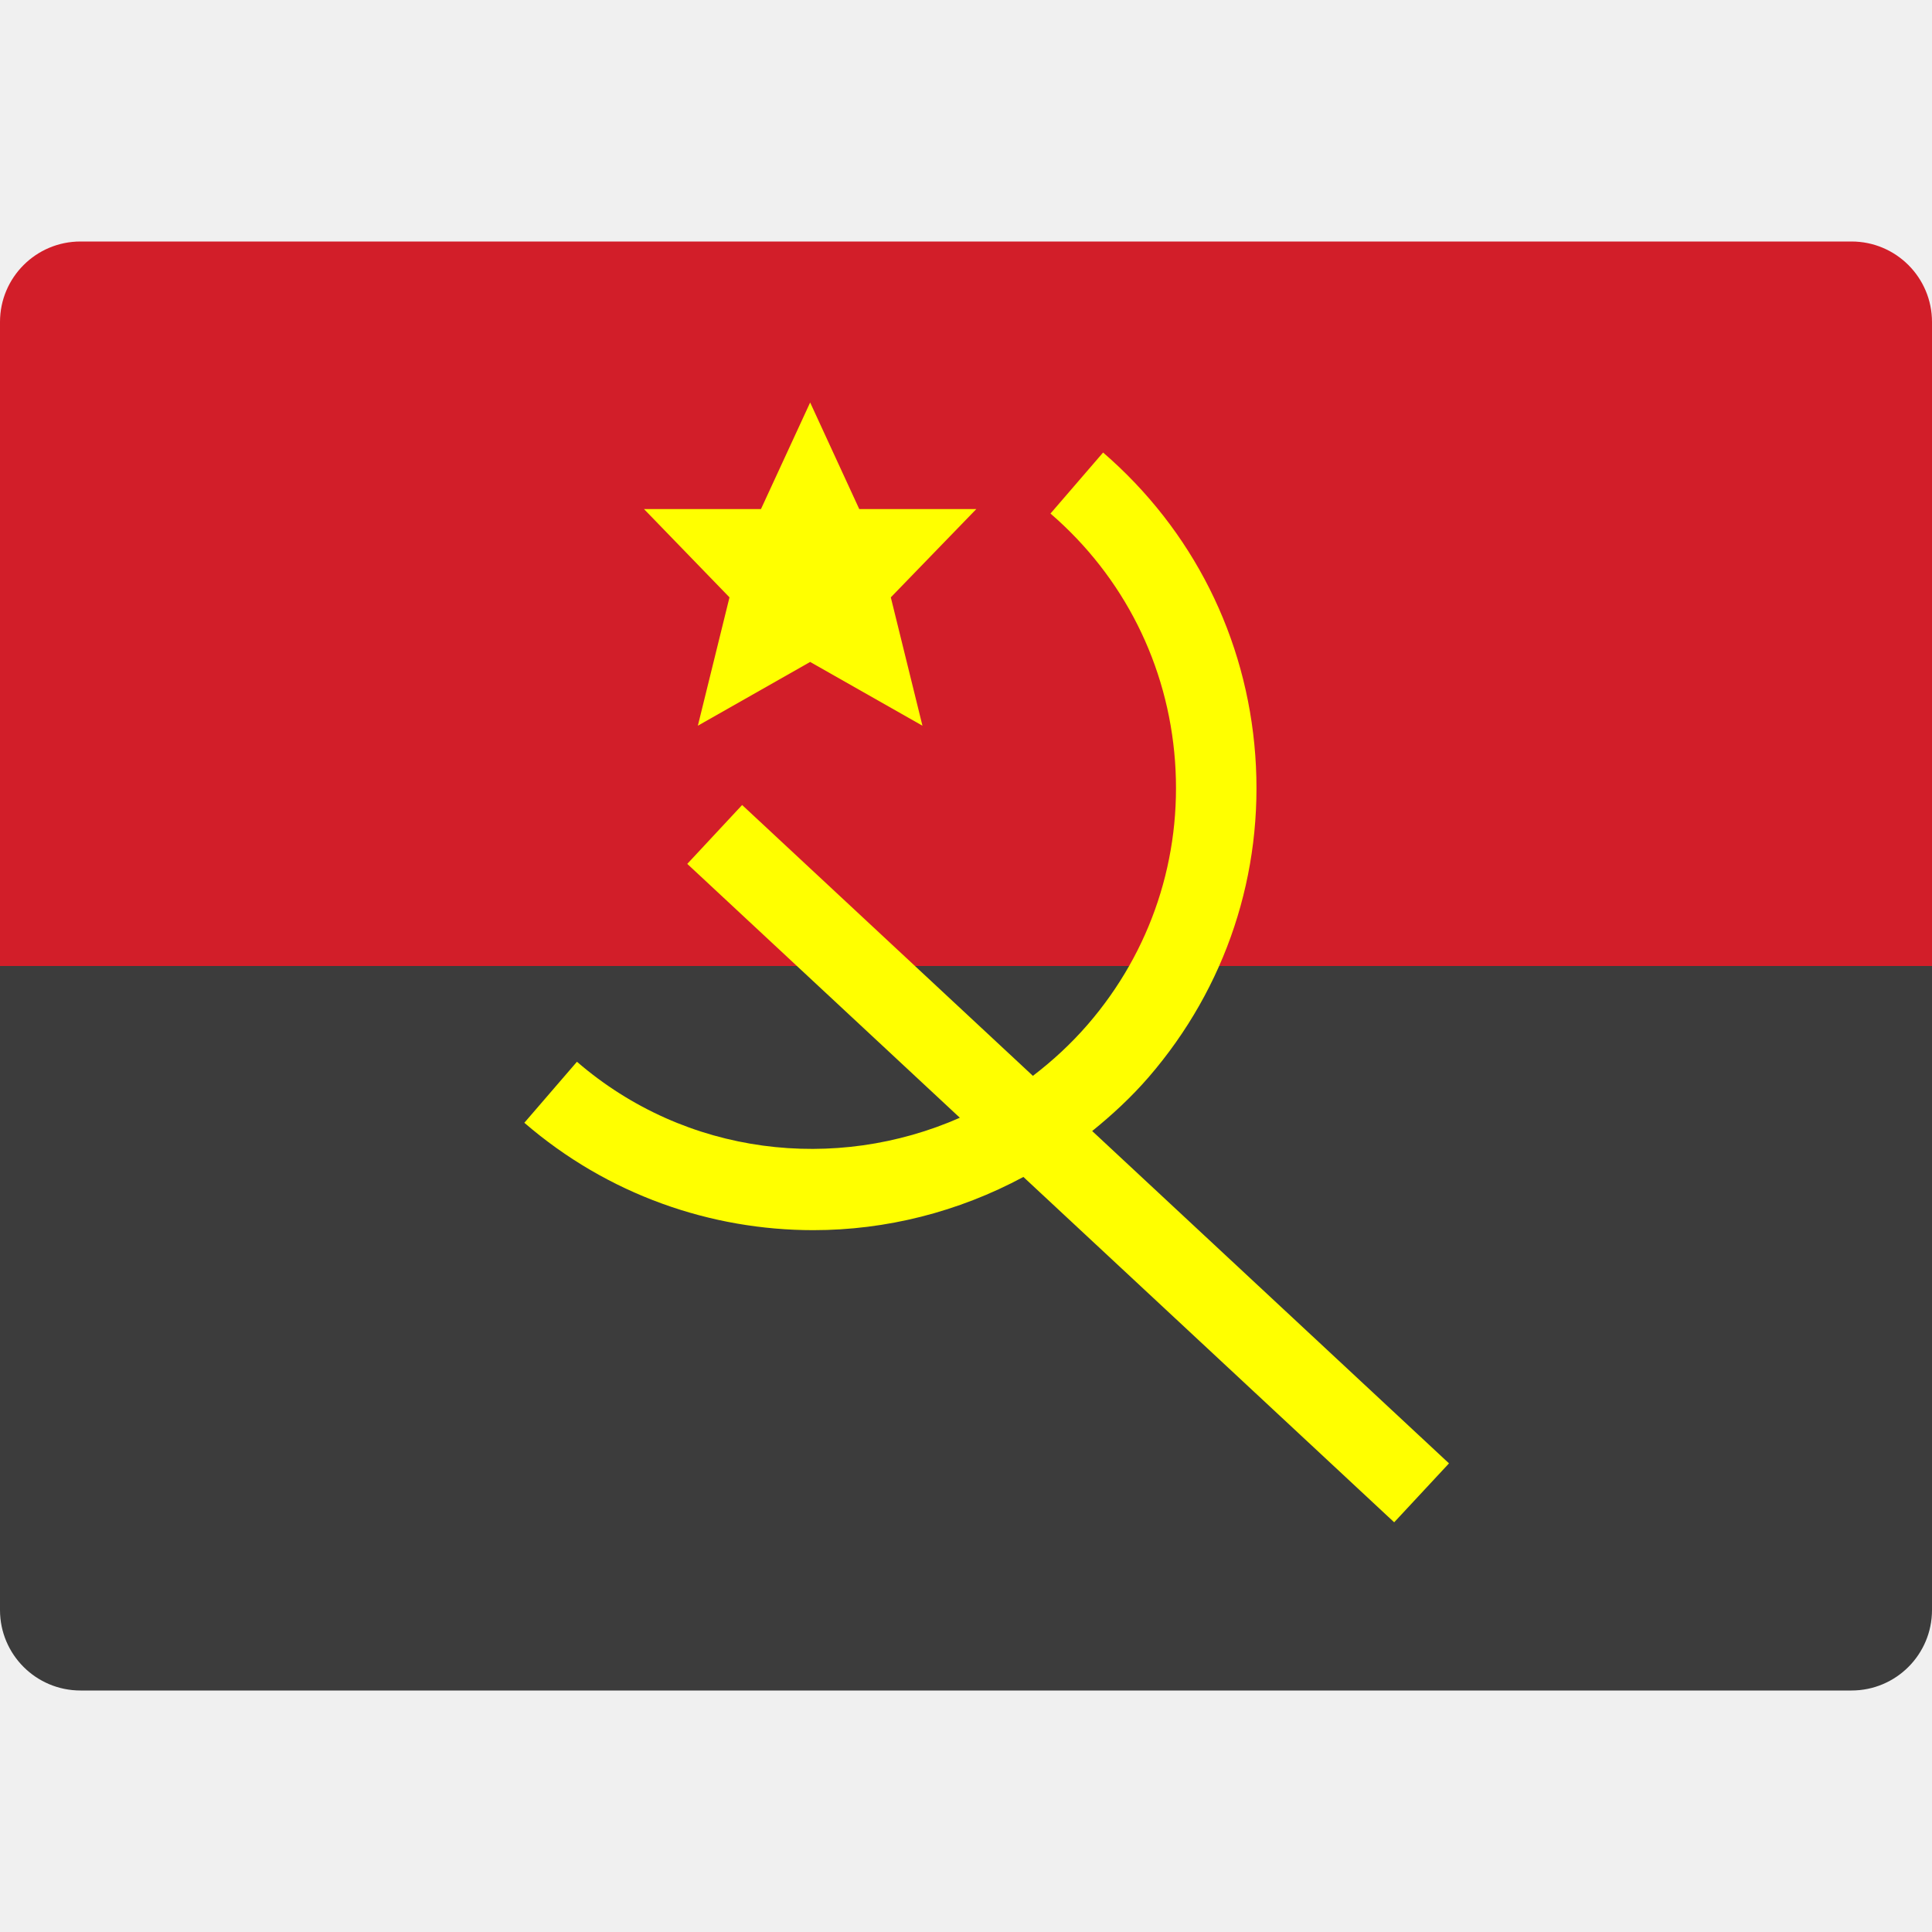
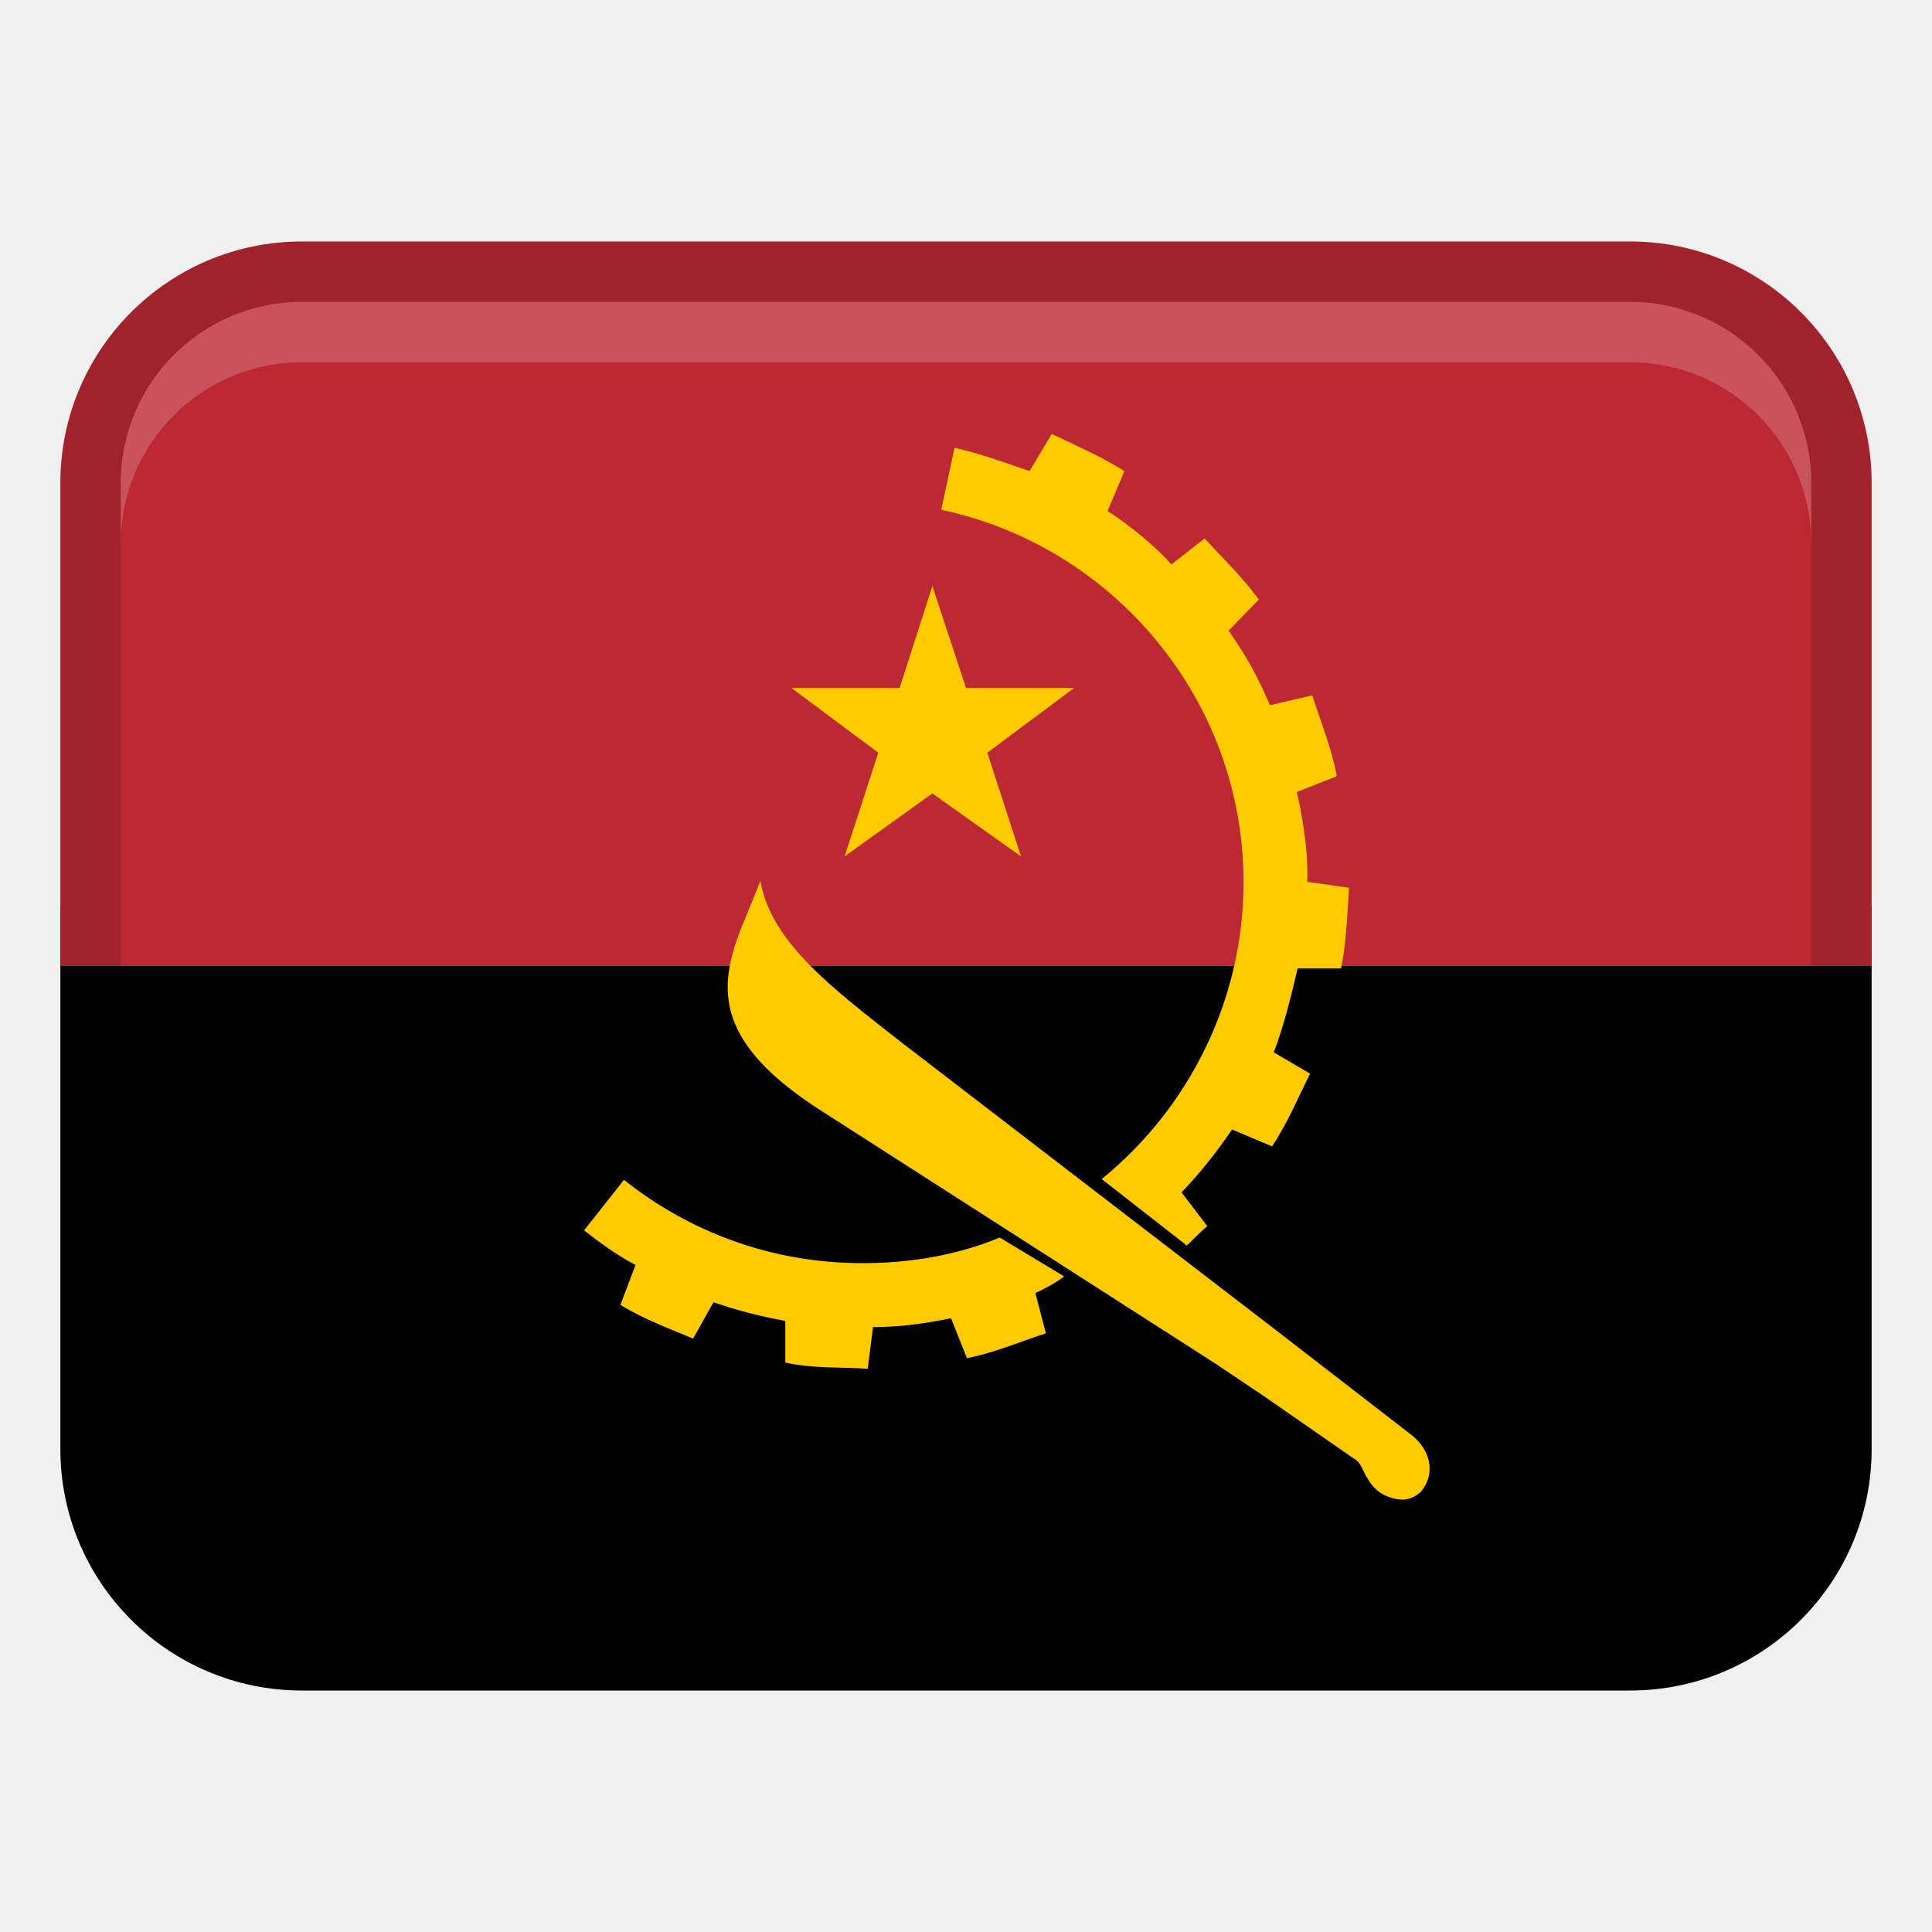
- <svg xmlns="http://www.w3.org/2000/svg" height="48" width="48" viewBox="0 0 48 48">
-   <path fill="#3C3C3C" d="M48,40c0,1.105-0.895,2-2,2H2c-1.105,0-2-0.895-2-2V24h48V40z" />
-   <path fill="#D21E29" d="M48,24H0V8c0-1.105,0.895-2,2-2h44c1.105,0,2,0.895,2,2V24z" />
-   <path fill="#FFFF00" d="M36,36.357L27.135,28.1c0.497-0.402,0.974-0.842,1.406-1.342c1.92-2.225,2.86-5.062,2.646-7.992 c-0.214-2.932-1.557-5.602-3.781-7.523l-1.307,1.516c1.819,1.57,2.918,3.756,3.094,6.152c0.175,2.398-0.594,4.721-2.165,6.539 c-0.417,0.482-0.877,0.906-1.366,1.279L18.438,20l-1.363,1.463l6.772,6.307c-3.081,1.357-6.798,0.953-9.513-1.391l-1.307,1.516 c2.075,1.791,4.634,2.668,7.182,2.668c1.806,0,3.6-0.453,5.217-1.322l9.212,8.58L36,36.357z" />
-   <path fill="#FFFF00" d="M24.256,12.648h-2.908L20.128,10l-1.222,2.648H16l2.124,2.193l-0.786,3.189l2.79-1.584l2.79,1.584 l-0.786-3.189L24.256,12.648z" />
+ <svg xmlns="http://www.w3.org/2000/svg" width="32" height="32" viewBox="0 0 32 32">
+   <g class="nc-icon-wrapper">
+     <path d="M1,24c0,2.209,1.791,4,4,4H27c2.209,0,4-1.791,4-4V15H1v9Z" />
+     <path d="M27,4H5c-2.209,0-4,1.791-4,4v8H31V8c0-2.209-1.791-4-4-4Z" fill="#bc2833" />
+     <path d="M27,4H5c-2.209,0-4,1.791-4,4V24c0,2.209,1.791,4,4,4H27c2.209,0,4-1.791,4-4V8c0-2.209-1.791-4-4-4Zm3,20c0,1.654-1.346,3-3,3H5c-1.654,0-3-1.346-3-3V8c0-1.654,1.346-3,3-3H27c1.654,0,3,1.346,3,3V24Z" opacity=".15" />
+     <path d="M13.109,11.395h1.791l.543-1.688,.558,1.688h1.791l-1.439,1.072,.558,1.718-1.468-1.043-1.454,1.043,.558-1.718-1.439-1.072Z" fill="#ffcb00" fill-rule="evenodd" />
+     <path d="M19.657,20.63l-1.409-1.101c1.424-1.16,2.349-2.936,2.349-4.918,0-3.025-2.158-5.565-5.007-6.167l.22-1.028c.396,.088,.862,.255,1.243,.387l.367-.616c.396,.191,.837,.381,1.204,.616l-.279,.661c.367,.235,.81,.599,1.057,.885l.551-.431c.294,.323,.646,.66,.896,1.013l-.499,.514c.322,.473,.447,.691,.685,1.236l.7-.164c.132,.411,.333,.914,.407,1.34l-.663,.261c.079,.331,.182,.909,.175,1.395,0,.029-.003,.062-.003,.092l.693,.099c-.029,.426-.044,.911-.132,1.336h-.719c-.103,.44-.235,.979-.396,1.39l.602,.353c-.191,.382-.381,.837-.631,1.204l-.661-.279c-.25,.367-.528,.719-.837,1.042l.426,.558c-.117,.103-.22,.206-.338,.323m-3.098-.132l1.064,.641c-.099,.091-.397,.245-.475,.276l.174,.668c-.411,.132-.852,.323-1.307,.411l-.264-.661c-.426,.088-.851,.147-1.292,.147l-.088,.69c-.411-.029-.91,0-1.365-.103v-.69c-.411-.074-.808-.176-1.189-.309l-.338,.602c-.352-.147-.822-.323-1.204-.558l.25-.661c-.308-.162-.587-.367-.852-.573l.661-.837c1.087,.866,2.452,1.38,3.95,1.38,.793,0,1.571-.132,2.276-.425" fill="#ffcb00" fill-rule="evenodd" />
+     <path d="M23.355,23.749h0s-2.222-1.718-2.222-1.718h0s0,0,0,0l-.354-.272h0s-5.85-4.495-5.85-4.495c-1.101-.866-2.158-1.644-2.334-2.672l-.323,.793c-.382,.984-.455,1.894,1.395,3.054l6.468,4.149h0l.818,.549,1.515,1.052c.147,.103,.161,.573,.704,.646,.221,.029,.367-.132,.367-.132,.237-.288,.172-.685-.183-.954Z" fill="#ffcb00" />
+     <path d="M27,5H5c-1.657,0-3,1.343-3,3v1c0-1.657,1.343-3,3-3H27c1.657,0,3,1.343,3,3v-1c0-1.657-1.343-3-3-3Z" fill="#fff" opacity=".2" />
+   </g>
</svg>
